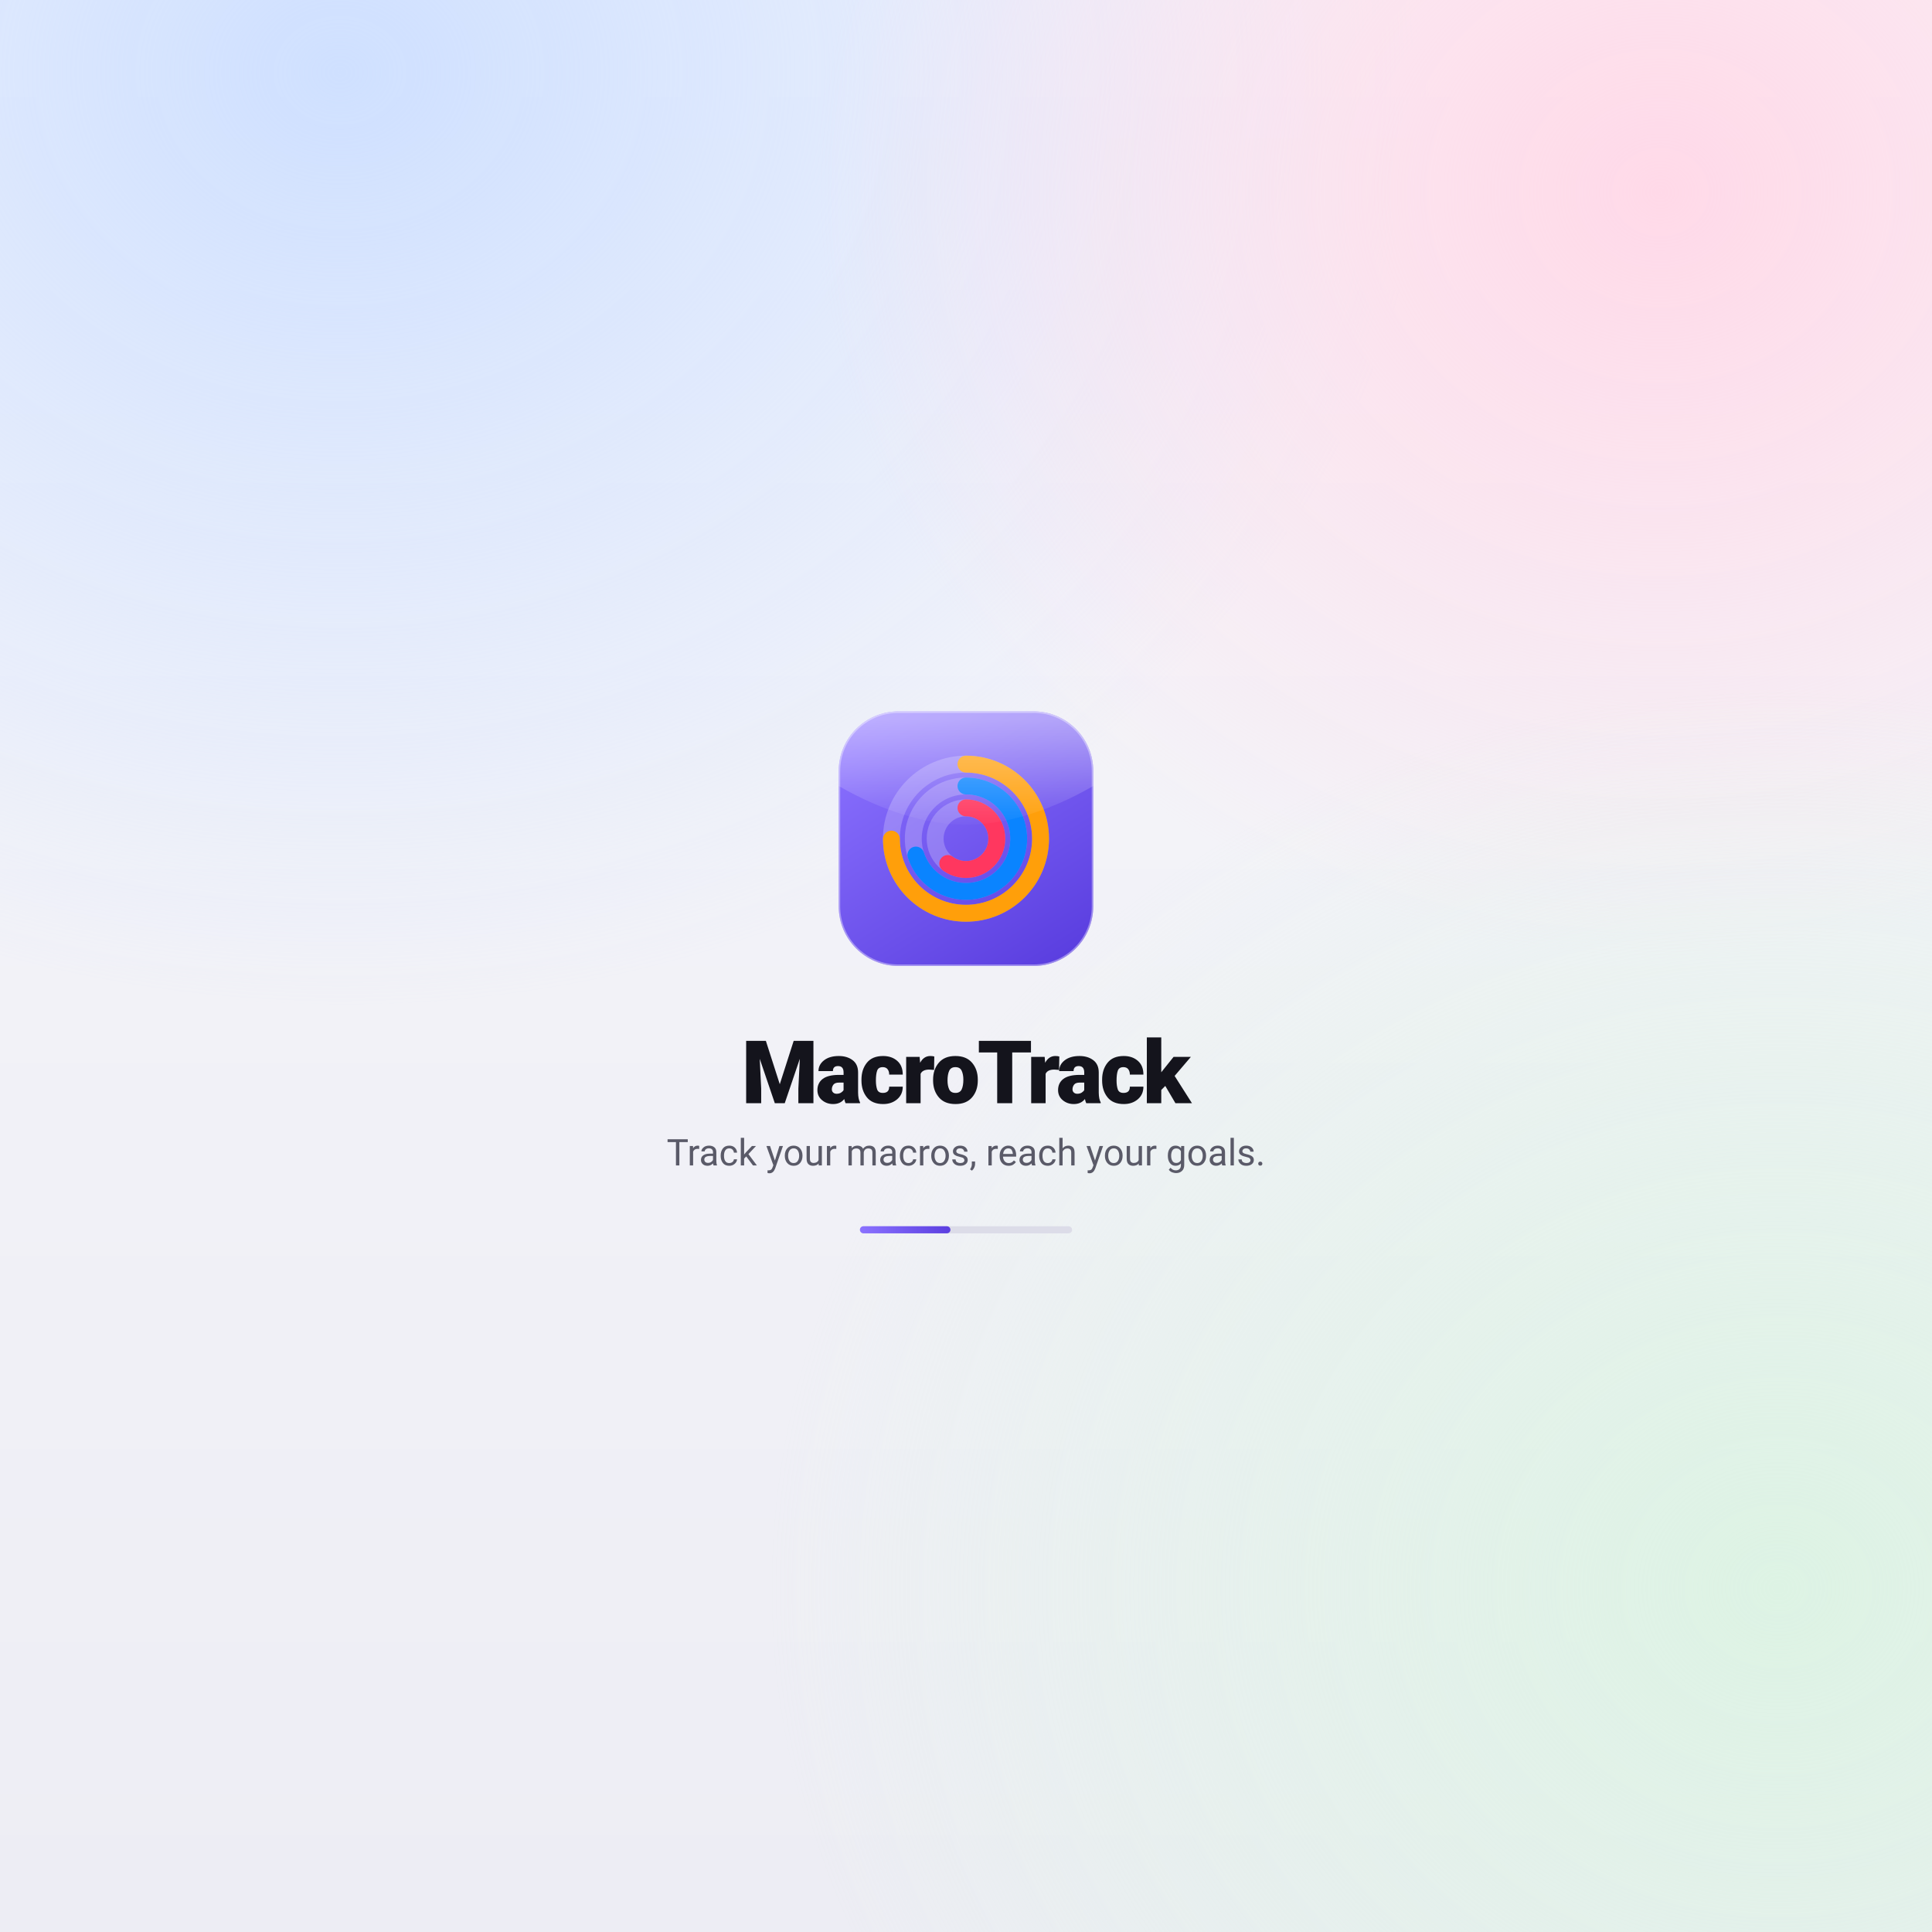
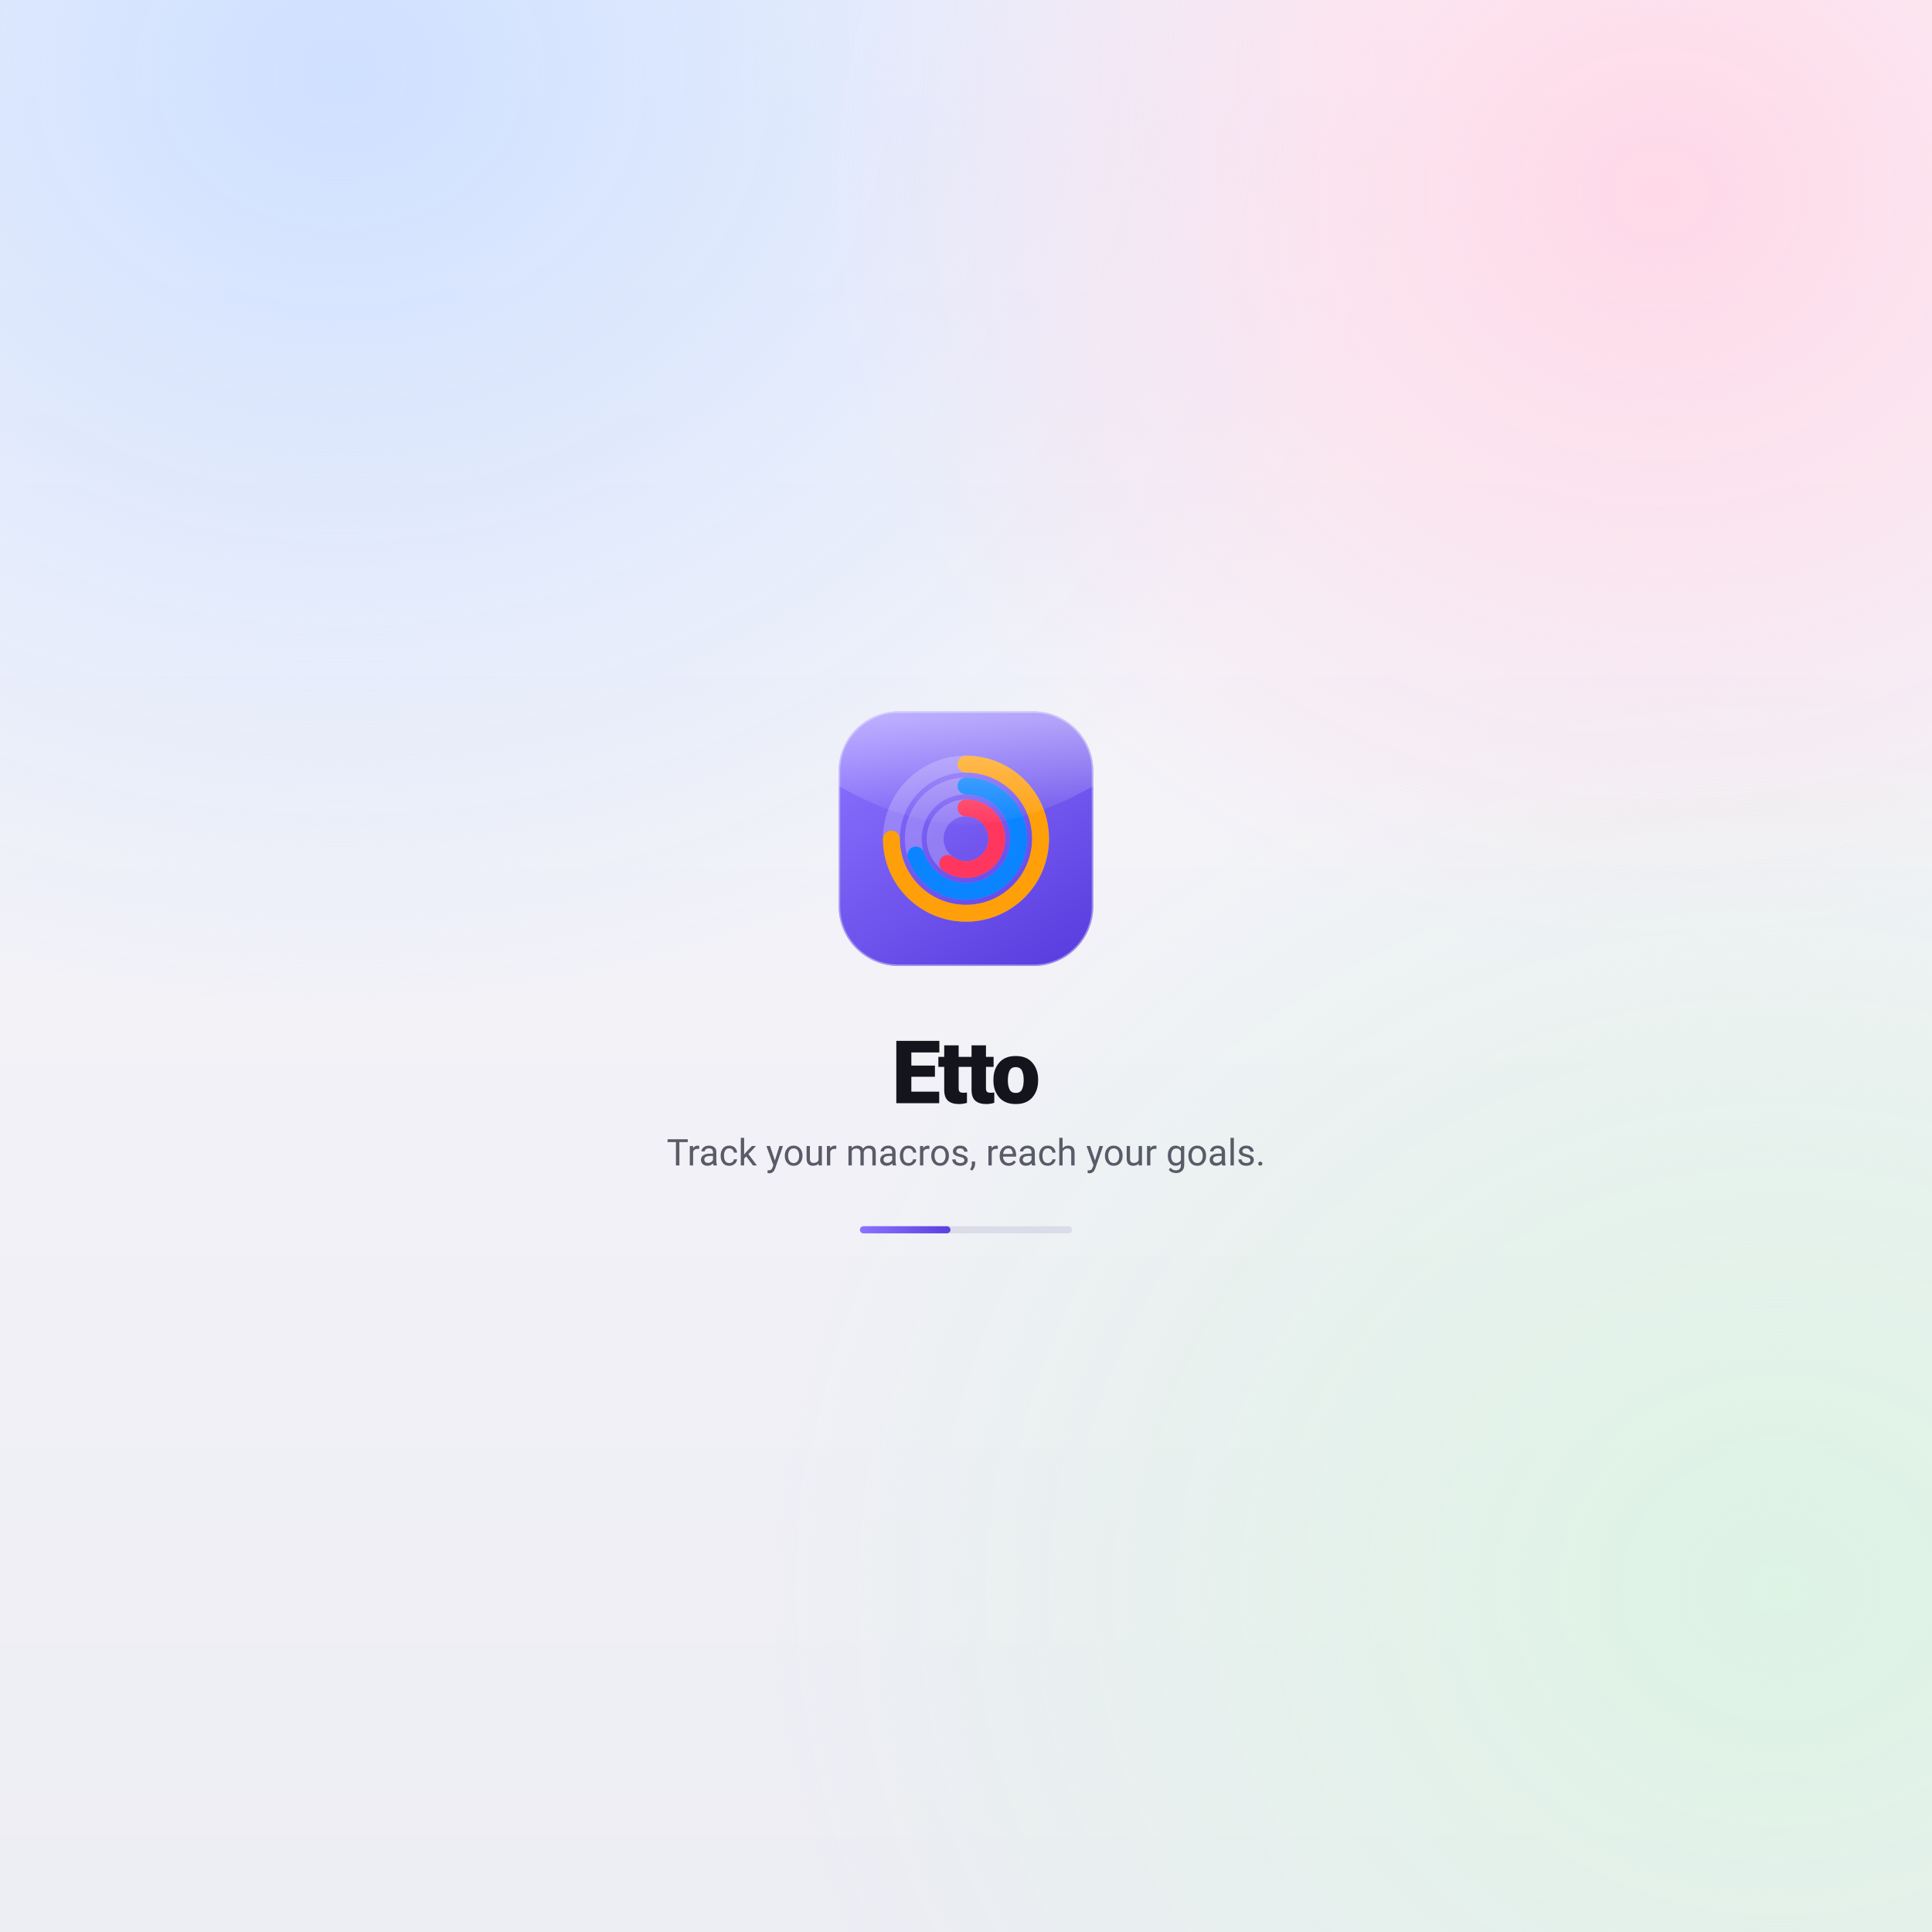
<svg xmlns="http://www.w3.org/2000/svg" width="2732" height="2732" viewBox="0 0 2732 2732" fill="none">
  <defs>
    <linearGradient id="ground" x1="0" y1="0" x2="0" y2="2732" gradientUnits="userSpaceOnUse">
      <stop offset="0" stop-color="#F7F7FB" />
      <stop offset="1" stop-color="#EDEDF4" />
    </linearGradient>
    <radialGradient id="auroraBlue">
      <stop offset="0" stop-color="#CFE0FF" stop-opacity="1" />
      <stop offset="1" stop-color="#CFE0FF" stop-opacity="0" />
    </radialGradient>
    <radialGradient id="auroraPink">
      <stop offset="0" stop-color="#FFD9E8" stop-opacity="1" />
      <stop offset="1" stop-color="#FFD9E8" stop-opacity="0" />
    </radialGradient>
    <radialGradient id="auroraGreen">
      <stop offset="0" stop-color="#DDF3E4" stop-opacity="1" />
      <stop offset="1" stop-color="#DDF3E4" stop-opacity="0" />
    </radialGradient>
    <linearGradient id="tile" x1="96" y1="0" x2="416" y2="512" gradientUnits="userSpaceOnUse">
      <stop offset="0" stop-color="#8B72FF" />
      <stop offset="1" stop-color="#5B3FE0" />
    </linearGradient>
    <linearGradient id="specular" x1="256" y1="16" x2="256" y2="240" gradientUnits="userSpaceOnUse">
      <stop offset="0" stop-color="#ffffff" stop-opacity=".42" />
      <stop offset="1" stop-color="#ffffff" stop-opacity="0" />
    </linearGradient>
    <linearGradient id="bar" x1="0" y1="0" x2="1" y2="0">
      <stop offset="0" stop-color="#8B72FF" />
      <stop offset="1" stop-color="#5B3FE0" />
    </linearGradient>
    <clipPath id="tileClip">
      <rect width="512" height="512" rx="120" />
    </clipPath>
  </defs>
  <rect width="2732" height="2732" fill="url(#ground)" />
  <ellipse cx="490" cy="110" rx="1530" ry="1310" fill="url(#auroraBlue)" />
  <ellipse cx="2350" cy="270" rx="1200" ry="1090" fill="url(#auroraPink)" />
  <ellipse cx="2510" cy="2240" rx="1420" ry="1260" fill="url(#auroraGreen)" />
  <g transform="translate(1186 1006) scale(0.703)">
    <rect width="512" height="512" rx="120" fill="url(#tile)" />
    <g clip-path="url(#tileClip)" transform="rotate(-90 256 256)">
      <g fill="none" stroke-linecap="round">
        <circle cx="256" cy="256" r="150" stroke="#ffffff" stroke-opacity=".22" stroke-width="34" />
        <circle cx="256" cy="256" r="150" stroke="#FF9F0A" stroke-width="34" stroke-dasharray="942" stroke-dashoffset="236" />
        <circle cx="256" cy="256" r="106" stroke="#ffffff" stroke-opacity=".22" stroke-width="34" />
        <circle cx="256" cy="256" r="106" stroke="#0A84FF" stroke-width="34" stroke-dasharray="666" stroke-dashoffset="200" />
        <circle cx="256" cy="256" r="62" stroke="#ffffff" stroke-opacity=".22" stroke-width="34" />
        <circle cx="256" cy="256" r="62" stroke="#FF375F" stroke-width="34" stroke-dasharray="390" stroke-dashoffset="156" />
      </g>
    </g>
    <g clip-path="url(#tileClip)">
      <path d="M0 0h512v150c-90 52-180 78-256 78S90 202 0 150Z" fill="url(#specular)" />
      <rect x="1.5" y="1.5" width="509" height="509" rx="118.5" fill="none" stroke="#ffffff" stroke-opacity=".38" stroke-width="3" />
    </g>
  </g>
-   <text x="1366" y="1560" text-anchor="middle" font-family="Manrope, -apple-system, Roboto, 'Helvetica Neue', sans-serif" font-size="124" font-weight="800" letter-spacing="-4" fill="#14141C">MacroTrack</text>
+   <text x="1366" y="1560" text-anchor="middle" font-family="Manrope, -apple-system, Roboto, 'Helvetica Neue', sans-serif" font-size="124" font-weight="800" letter-spacing="-4" fill="#14141C">Etto</text>
  <text x="1366" y="1648" text-anchor="middle" font-family="Manrope, -apple-system, Roboto, 'Helvetica Neue', sans-serif" font-size="52" font-weight="400" fill="#5A5A68">Track your macros, reach your goals.</text>
  <rect x="1216" y="1734" width="300" height="10" rx="5" fill="#DCDCE8" />
  <rect x="1216" y="1734" width="128" height="10" rx="5" fill="url(#bar)" />
</svg>
